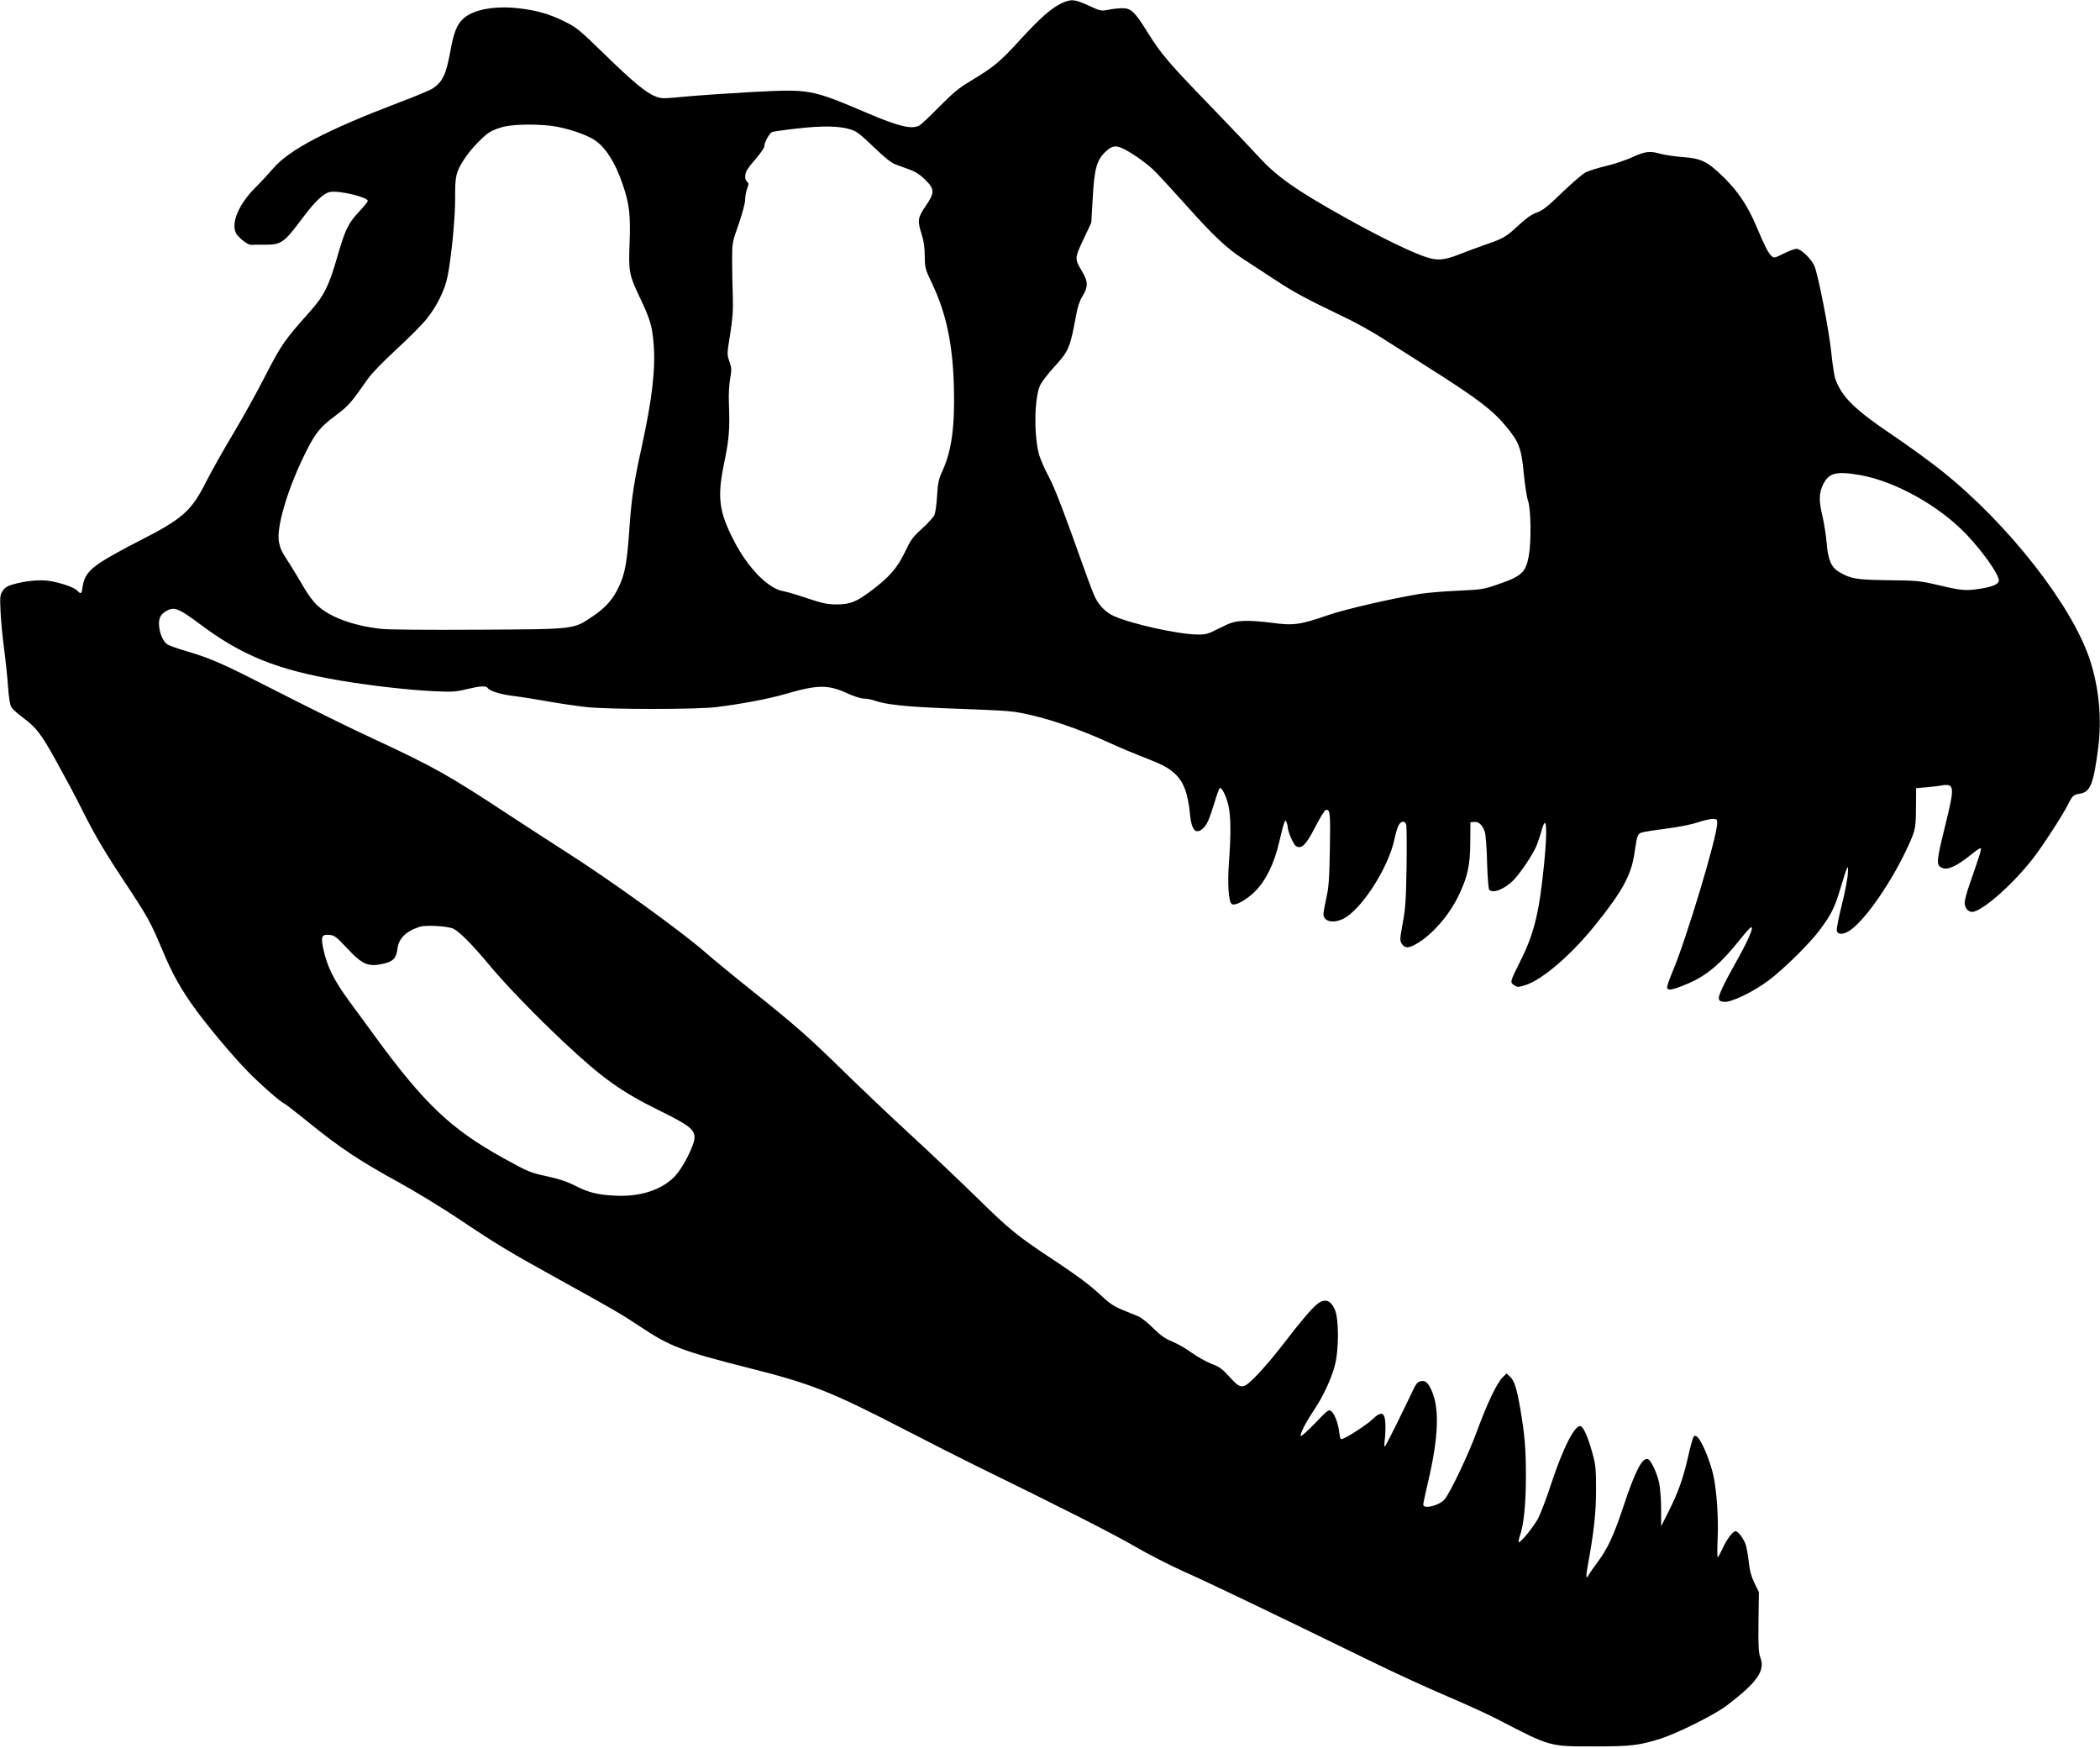
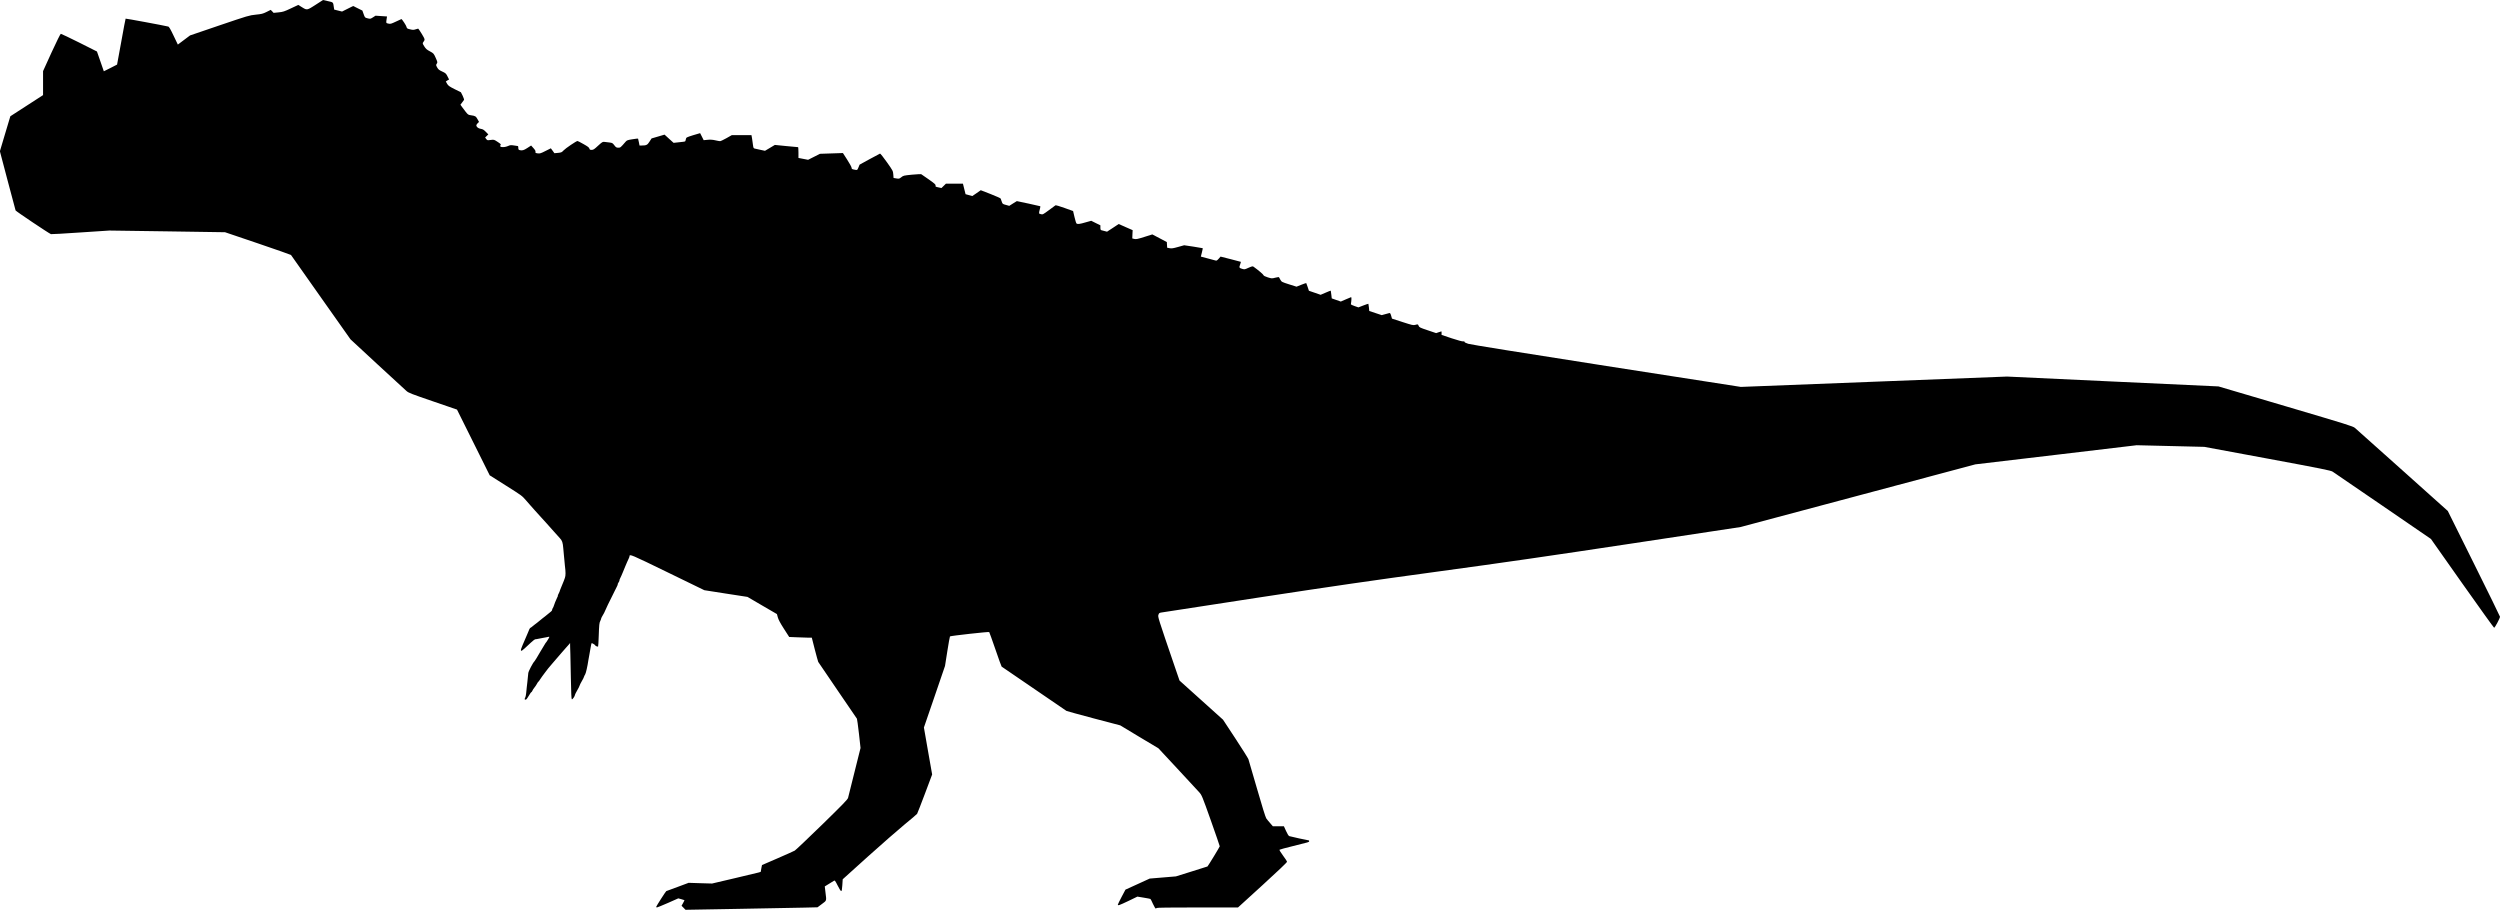
- <svg xmlns="http://www.w3.org/2000/svg" version="1.0" width="1536pt" height="1278pt" viewBox="0 0 1536 1278" preserveAspectRatio="xMidYMid meet">
-   <g transform="translate(0,1278) scale(0.1,-0.1)" fill="#000000" stroke="none">
-     <path d="M7765 12756 c-74 -34 -160 -110 -308 -272 -142 -156 -188 -194 -354 -294 -89 -53 -129 -86 -233 -191 -69 -70 -135 -132 -147 -138 -56 -28 -150 -6 -377 91 -417 177 -419 177 -845 155 -179 -10 -401 -25 -493 -34 -157 -15 -171 -15 -212 1 -70 27 -162 103 -375 310 -186 181 -204 195 -292 239 -113 56 -207 82 -341 97 -174 19 -331 -11 -401 -78 -46 -44 -67 -97 -92 -231 -32 -176 -56 -228 -130 -278 -18 -12 -129 -59 -247 -103 -523 -199 -803 -345 -919 -481 -30 -35 -89 -99 -132 -142 -133 -132 -189 -286 -127 -352 36 -39 77 -66 97 -66 10 1 52 1 94 1 125 -1 145 12 274 185 99 133 160 191 210 201 66 12 275 -38 275 -66 0 -6 -30 -42 -66 -81 -78 -83 -100 -129 -160 -338 -59 -204 -95 -276 -197 -390 -188 -211 -209 -242 -323 -463 -59 -117 -166 -309 -237 -428 -71 -118 -161 -278 -200 -355 -108 -215 -173 -271 -492 -433 -99 -50 -221 -118 -271 -150 -98 -64 -130 -107 -141 -192 -6 -45 -12 -48 -38 -20 -21 23 -118 57 -204 71 -69 11 -182 0 -271 -27 -37 -11 -56 -23 -71 -47 -19 -29 -20 -43 -15 -152 3 -66 15 -188 26 -271 11 -83 24 -208 29 -277 6 -88 14 -134 25 -151 9 -14 49 -50 90 -80 92 -68 130 -119 236 -311 45 -82 91 -166 101 -185 11 -19 65 -125 121 -235 72 -140 150 -271 261 -438 190 -287 206 -316 295 -527 73 -176 141 -296 250 -444 104 -140 265 -330 371 -440 94 -96 241 -226 271 -238 8 -4 94 -70 190 -148 220 -178 367 -275 648 -429 122 -67 325 -191 450 -275 268 -180 350 -229 742 -446 366 -202 437 -243 575 -335 218 -145 303 -177 792 -301 462 -117 597 -170 1158 -460 176 -91 399 -204 495 -251 638 -312 1018 -505 1170 -594 96 -56 261 -140 365 -187 171 -75 639 -300 1385 -664 146 -71 382 -180 525 -241 143 -61 312 -138 375 -171 394 -204 379 -200 710 -200 268 0 328 7 484 56 124 39 400 177 486 243 222 169 282 254 246 350 -13 34 -16 80 -14 261 l3 219 -32 65 c-23 48 -35 89 -42 156 -6 50 -16 106 -22 125 -15 44 -56 99 -74 99 -21 0 -65 -59 -96 -127 -16 -35 -31 -63 -35 -63 -4 0 -4 58 -1 128 8 155 -7 368 -33 480 -11 46 -36 121 -56 167 -39 90 -67 126 -85 108 -6 -6 -25 -71 -41 -145 -37 -162 -72 -261 -143 -403 l-55 -109 0 125 c0 68 -7 154 -14 190 -16 75 -59 167 -82 176 -41 16 -94 -86 -182 -352 -68 -205 -112 -300 -186 -400 -29 -38 -58 -81 -65 -93 -21 -40 -23 -18 -7 70 45 245 60 386 60 553 0 153 -3 180 -27 268 -31 112 -63 186 -85 195 -41 15 -128 -154 -217 -424 -35 -108 -80 -224 -99 -258 -36 -62 -120 -166 -136 -166 -5 0 -2 19 6 43 29 81 44 228 45 432 0 207 -8 308 -42 505 -25 145 -43 201 -74 230 l-25 24 -30 -29 c-40 -39 -114 -193 -185 -388 -63 -172 -196 -453 -239 -504 -39 -46 -156 -74 -156 -38 0 8 16 82 35 164 80 339 86 557 18 687 -24 47 -42 59 -76 50 -20 -5 -33 -22 -59 -79 -18 -39 -72 -151 -120 -247 -85 -169 -87 -173 -81 -120 9 76 9 150 0 183 -11 39 -39 34 -90 -16 -39 -37 -175 -126 -218 -142 -14 -5 -18 4 -24 52 -8 65 -33 131 -59 152 -16 14 -27 6 -118 -90 -55 -57 -102 -99 -104 -92 -7 15 38 101 99 192 63 95 122 219 149 318 32 115 32 348 1 415 -32 70 -73 83 -129 39 -38 -29 -136 -145 -242 -285 -58 -76 -144 -178 -191 -227 -111 -115 -121 -116 -208 -20 -53 59 -73 73 -133 96 -38 15 -103 51 -143 80 -40 30 -104 66 -142 82 -54 22 -85 44 -140 98 -38 39 -88 78 -110 87 -22 9 -75 31 -117 48 -64 26 -94 47 -173 121 -65 60 -164 134 -303 226 -293 193 -339 230 -597 483 -127 124 -340 326 -475 450 -135 124 -351 329 -480 455 -266 260 -353 338 -694 610 -133 106 -279 227 -326 268 -170 150 -703 535 -1025 739 -99 63 -292 189 -430 279 -416 274 -533 340 -950 534 -199 92 -461 221 -855 422 -274 140 -372 182 -533 229 -66 19 -129 42 -142 50 -30 20 -55 72 -61 132 -6 59 10 91 58 116 52 29 90 13 232 -93 316 -238 573 -341 1041 -420 230 -38 500 -69 685 -77 127 -6 156 -4 233 15 99 24 142 26 153 10 14 -23 92 -47 184 -59 52 -6 167 -24 255 -40 88 -16 216 -34 285 -42 168 -18 807 -18 950 0 185 23 382 60 505 96 242 70 313 70 463 0 43 -19 91 -34 112 -34 21 0 57 -7 81 -16 78 -27 226 -43 498 -54 448 -17 483 -19 571 -35 184 -35 420 -115 653 -222 67 -31 173 -75 235 -99 144 -56 184 -77 233 -121 67 -60 99 -147 114 -308 11 -108 43 -141 93 -95 31 29 45 61 82 180 17 58 36 109 40 114 14 14 48 -53 65 -126 18 -79 19 -215 4 -412 -12 -161 -3 -293 21 -309 25 -15 107 30 172 95 77 77 139 205 174 357 14 62 30 124 36 139 10 25 11 26 18 7 5 -11 9 -28 9 -37 2 -35 43 -128 62 -138 40 -22 72 11 138 139 34 66 68 122 76 125 34 13 37 -18 32 -286 -4 -219 -8 -279 -26 -357 -11 -52 -21 -104 -21 -117 0 -51 63 -70 135 -39 133 55 342 376 385 590 7 33 19 75 27 93 19 39 50 43 59 7 3 -13 4 -152 2 -307 -4 -241 -8 -302 -28 -410 -22 -120 -22 -128 -6 -152 21 -33 49 -33 104 -1 116 66 242 210 311 355 66 138 84 221 85 390 l1 145 27 3 c34 4 63 -24 79 -75 6 -21 14 -121 16 -223 3 -103 10 -191 15 -197 25 -31 111 2 176 67 52 52 149 197 173 260 10 25 25 71 34 103 36 133 45 27 20 -233 -36 -364 -73 -517 -175 -720 -76 -153 -77 -155 -45 -176 25 -16 29 -16 81 0 126 40 336 220 517 446 194 241 259 361 282 520 20 133 22 139 51 150 13 5 95 18 181 29 94 12 188 31 232 46 41 14 89 25 108 25 31 0 33 -2 33 -32 0 -98 -231 -864 -327 -1086 -24 -57 -42 -110 -39 -119 8 -20 43 -13 141 28 146 60 249 147 397 333 35 44 68 81 75 83 26 9 -22 -101 -122 -277 -75 -133 -116 -221 -113 -243 2 -17 11 -23 41 -25 52 -4 216 75 326 159 110 82 303 274 373 369 85 116 106 159 148 297 54 180 62 194 55 108 -2 -38 -23 -142 -45 -230 -22 -88 -38 -170 -35 -182 8 -33 52 -30 101 5 119 86 311 369 427 627 48 108 50 120 51 275 l1 135 70 6 c39 3 91 9 117 14 94 15 96 -8 28 -285 -68 -275 -70 -298 -25 -318 41 -19 109 13 220 103 31 26 59 44 63 40 6 -6 -8 -51 -82 -263 -20 -57 -36 -118 -36 -136 0 -35 25 -66 54 -66 69 0 292 194 443 387 70 89 219 319 257 395 33 67 43 76 90 83 75 12 98 69 132 328 29 216 7 449 -61 654 -132 397 -595 989 -1079 1376 -87 70 -254 191 -370 269 -273 184 -367 277 -413 410 -7 22 -20 105 -28 186 -16 162 -97 575 -124 637 -24 53 -98 125 -131 125 -14 0 -56 -16 -94 -35 -67 -33 -70 -34 -89 -17 -24 21 -50 74 -111 218 -62 147 -131 251 -235 354 -120 118 -166 141 -300 151 -58 4 -131 15 -161 23 -82 23 -115 20 -209 -23 -47 -22 -134 -51 -193 -65 -60 -14 -127 -35 -150 -47 -24 -12 -101 -79 -173 -148 -106 -103 -140 -129 -183 -145 -36 -12 -75 -39 -125 -85 -101 -94 -119 -105 -248 -149 -62 -22 -149 -54 -192 -71 -123 -49 -173 -51 -284 -8 -128 50 -324 147 -553 275 -361 201 -504 302 -637 449 -43 47 -201 214 -352 370 -307 317 -360 380 -458 538 -92 148 -120 175 -182 175 -26 0 -73 -5 -103 -11 -55 -11 -58 -10 -145 30 -103 47 -129 50 -198 17z m-3702 -901 c96 -17 211 -55 274 -92 86 -50 161 -165 218 -333 48 -141 58 -225 50 -426 -8 -208 -4 -233 72 -394 78 -164 92 -211 103 -334 16 -188 -7 -398 -85 -758 -59 -269 -75 -375 -91 -598 -17 -252 -33 -340 -79 -435 -43 -91 -98 -152 -191 -214 -142 -95 -117 -93 -839 -97 -388 -2 -663 0 -715 7 -209 25 -376 89 -467 178 -26 26 -68 83 -92 127 -25 43 -68 115 -96 159 -67 104 -72 114 -84 167 -24 107 67 409 205 679 66 129 99 168 213 253 89 66 110 91 234 268 29 40 111 125 207 213 88 81 188 181 221 223 75 93 133 211 153 312 28 141 57 438 55 578 -1 152 6 184 64 274 47 74 142 174 193 204 23 14 71 31 106 39 85 18 266 18 371 0z m2156 -21 c45 -13 70 -32 170 -128 83 -80 131 -118 162 -129 24 -9 71 -26 104 -38 43 -16 75 -37 113 -74 69 -69 70 -94 2 -193 -58 -85 -61 -106 -28 -208 15 -48 22 -96 22 -159 1 -88 3 -93 59 -211 99 -211 146 -436 154 -744 8 -284 -16 -464 -81 -608 -31 -68 -36 -91 -42 -187 -3 -61 -12 -124 -19 -141 -7 -16 -47 -61 -90 -100 -69 -62 -82 -80 -127 -174 -56 -116 -113 -181 -248 -283 -108 -80 -153 -98 -250 -98 -68 0 -100 7 -213 44 -72 25 -151 48 -174 52 -113 18 -261 168 -365 370 -112 218 -124 320 -68 585 33 159 39 236 31 430 -2 53 2 127 9 168 12 67 12 79 -5 128 -18 53 -18 55 6 201 18 119 22 174 19 278 -3 72 -5 189 -5 260 0 129 0 131 48 266 26 75 47 154 47 176 0 22 6 59 14 81 13 35 13 42 0 53 -17 14 -18 52 -2 82 6 12 37 53 70 90 32 38 58 76 58 85 1 33 38 100 60 107 13 4 97 16 189 26 181 20 297 18 380 -7z m2004 -145 c64 -33 156 -98 211 -149 27 -25 134 -141 239 -258 201 -226 302 -321 424 -399 41 -27 145 -94 231 -151 145 -95 216 -133 532 -285 63 -30 171 -91 240 -134 69 -44 218 -139 332 -211 368 -232 486 -322 584 -441 94 -113 112 -161 129 -341 8 -85 22 -177 32 -205 21 -62 24 -296 5 -401 -23 -124 -51 -149 -242 -214 -88 -30 -109 -33 -280 -41 -102 -4 -225 -15 -275 -23 -230 -39 -540 -111 -670 -155 -208 -72 -256 -78 -415 -56 -78 10 -162 16 -208 13 -67 -4 -89 -11 -171 -52 -88 -45 -100 -48 -165 -47 -142 2 -476 76 -609 135 -55 24 -105 73 -136 134 -10 20 -44 107 -74 192 -167 468 -221 609 -271 703 -31 57 -62 132 -70 167 -35 150 -29 403 12 492 11 24 56 83 100 131 111 121 119 141 165 392 10 54 25 98 46 131 41 68 40 105 -5 180 -55 91 -54 97 11 234 l57 121 10 172 c12 229 30 291 103 355 42 38 70 40 128 11z m5382 -2384 c258 -45 581 -226 780 -436 121 -128 235 -290 235 -335 0 -28 -51 -49 -156 -63 -91 -13 -121 -10 -299 32 -121 28 -145 31 -350 33 -237 3 -277 10 -361 59 -61 36 -83 88 -94 220 -5 55 -18 138 -29 185 -29 117 -27 174 5 239 42 83 95 96 269 66z m-10287 -3319 c46 -24 140 -119 262 -266 125 -149 327 -358 541 -560 286 -268 421 -365 710 -507 207 -102 249 -135 249 -193 0 -56 -86 -225 -146 -286 -98 -101 -260 -151 -446 -139 -123 7 -188 24 -285 74 -54 28 -115 48 -198 66 -126 27 -141 33 -325 135 -380 210 -577 397 -936 888 -65 90 -150 205 -187 255 -115 157 -165 257 -193 390 -18 87 -11 104 45 99 37 -4 50 -13 125 -93 117 -126 159 -144 275 -117 66 15 90 41 98 107 9 77 61 129 163 162 44 15 211 5 248 -15z" />
+ <svg xmlns="http://www.w3.org/2000/svg" version="1.0" width="4587pt" height="1669pt" viewBox="0 0 4587 1669" preserveAspectRatio="xMidYMid meet">
+   <g transform="translate(0,1669) scale(0.1,-0.1)" fill="#000000" stroke="none">
+     <path d="M5800 16608 c-167 -108 -166 -108 -255 -53 l-72 45 -136 -64 c-121 -57 -144 -65 -226 -73 l-91 -9 -26 28 -27 27 -76 -38 c-68 -34 -90 -39 -198 -50 -120 -12 -136 -17 -664 -196 l-542 -185 -112 -84 -112 -84 -78 163 c-59 124 -83 165 -99 168 -92 22 -778 149 -781 145 -3 -3 -39 -193 -80 -423 -41 -230 -76 -419 -77 -420 -2 -2 -57 -30 -123 -63 l-120 -60 -63 182 -63 181 -324 163 c-179 89 -331 162 -339 162 -8 0 -76 -138 -170 -342 l-156 -343 0 -220 0 -220 -300 -194 -300 -194 -20 -66 c-11 -36 -54 -181 -96 -321 l-76 -255 141 -535 c78 -294 144 -542 147 -551 4 -14 610 -421 649 -435 6 -3 250 11 542 31 l530 35 1061 -15 1061 -16 602 -204 c332 -113 605 -209 608 -213 3 -5 250 -355 549 -779 l543 -769 491 -455 c270 -250 511 -471 535 -492 38 -35 88 -54 485 -190 l443 -152 300 -603 300 -603 285 -180 c313 -198 302 -190 380 -278 30 -35 64 -73 75 -86 11 -12 49 -55 85 -96 36 -41 92 -103 126 -139 33 -36 74 -80 90 -99 16 -19 38 -44 49 -55 11 -12 52 -57 90 -101 39 -43 87 -97 108 -120 42 -45 53 -77 62 -185 3 -41 8 -91 10 -110 3 -19 7 -66 10 -104 3 -38 8 -86 10 -107 15 -115 15 -180 0 -221 -9 -24 -17 -47 -19 -53 -3 -10 -16 -42 -41 -100 -16 -38 -40 -98 -40 -105 -1 -3 -9 -20 -18 -38 -10 -17 -15 -32 -12 -32 4 0 0 -12 -9 -27 -18 -35 -67 -155 -68 -168 0 -5 -7 -19 -14 -30 -8 -11 -14 -27 -14 -36 0 -9 -10 -23 -22 -31 -13 -9 -37 -28 -54 -44 -18 -16 -42 -36 -54 -44 -12 -8 -32 -23 -43 -33 -104 -85 -118 -97 -152 -121 -14 -11 -36 -28 -47 -38 -12 -10 -24 -18 -28 -18 -6 0 -33 -53 -36 -70 0 -3 -9 -23 -19 -45 -10 -22 -24 -55 -31 -72 -25 -59 -41 -97 -55 -128 -51 -117 -41 -135 35 -64 28 26 80 75 116 108 36 34 73 62 83 62 9 1 20 2 25 3 35 8 91 19 109 21 12 2 34 6 50 9 58 13 73 15 73 9 0 -9 -61 -107 -71 -113 -4 -3 -48 -77 -99 -164 -50 -88 -97 -164 -104 -170 -25 -21 -109 -180 -113 -215 -4 -38 -9 -86 -17 -166 -3 -27 -8 -70 -11 -95 -2 -25 -7 -74 -11 -109 -3 -35 -12 -74 -20 -87 -16 -23 -7 -38 18 -29 8 3 31 35 51 70 21 36 41 65 46 65 5 0 14 13 20 28 6 15 23 41 37 57 14 17 34 46 45 67 10 20 22 38 27 40 4 1 19 21 32 43 13 21 30 46 38 55 7 8 31 40 52 70 37 51 73 96 125 155 11 13 40 47 65 76 25 28 54 62 65 75 12 12 36 41 55 64 19 23 51 59 70 80 19 22 45 51 58 65 l22 27 1 -74 c1 -40 2 -95 4 -123 2 -27 6 -225 9 -440 5 -283 10 -391 18 -396 12 -7 58 60 58 84 0 5 18 42 41 81 23 39 43 79 44 88 2 10 20 46 40 80 21 34 38 70 40 80 2 9 11 28 21 43 14 22 43 147 60 265 2 19 7 46 11 60 3 14 7 34 8 45 5 29 16 94 21 119 2 11 7 36 10 54 3 17 8 32 11 32 11 0 63 -32 63 -39 0 -12 48 -32 54 -22 3 4 8 86 11 182 8 224 11 252 30 288 8 17 15 35 15 42 0 6 14 35 31 62 17 28 32 56 33 62 2 11 108 234 149 310 11 22 26 51 32 65 7 14 24 49 39 78 15 28 24 52 21 52 -4 0 3 16 15 35 12 19 19 35 15 35 -3 0 3 17 13 38 11 20 34 73 52 117 18 44 39 95 46 112 8 18 21 50 30 70 9 21 22 51 30 66 8 16 14 34 14 40 1 45 17 38 695 -292 l678 -330 396 -62 396 -61 270 -158 270 -157 16 -59 c11 -41 45 -106 112 -210 l97 -151 143 -6 c78 -4 171 -7 207 -7 l65 0 54 -213 c30 -116 59 -221 64 -232 6 -11 166 -247 357 -525 190 -278 349 -510 353 -517 4 -6 20 -129 37 -274 l29 -263 -110 -440 c-60 -243 -114 -457 -119 -476 -8 -29 -99 -123 -475 -490 -257 -250 -483 -465 -503 -477 -20 -11 -164 -76 -319 -143 l-282 -122 -10 -49 c-6 -28 -11 -56 -11 -64 0 -17 40 -6 -465 -125 l-430 -101 -215 6 -215 7 -204 -76 c-112 -42 -205 -76 -206 -76 -7 0 -185 -278 -185 -288 0 -7 6 -12 13 -12 8 0 99 38 203 83 l189 84 55 -15 c30 -9 56 -16 58 -18 2 -1 -9 -25 -25 -53 l-28 -50 37 -37 36 -37 964 17 c530 9 1074 19 1211 23 l247 6 80 60 c90 67 86 52 66 212 -8 61 -14 110 -13 111 3 1 142 87 164 101 21 14 23 12 73 -86 27 -56 56 -101 64 -101 10 0 16 26 21 108 l7 109 461 416 c254 228 559 495 677 592 118 96 220 183 227 193 6 9 71 176 144 370 l132 352 -76 431 -75 431 194 565 193 564 42 267 c23 147 45 270 49 275 9 11 712 89 720 80 4 -5 55 -147 114 -318 58 -170 109 -312 114 -316 7 -7 1168 -800 1190 -813 7 -4 232 -66 499 -137 l487 -128 350 -211 351 -210 350 -376 c193 -207 372 -401 398 -430 47 -53 53 -66 213 -516 90 -255 164 -469 164 -476 0 -9 -202 -342 -225 -370 -1 -1 -132 -43 -291 -92 l-288 -90 -241 -20 -240 -20 -223 -102 -222 -101 -70 -132 c-39 -73 -70 -138 -70 -144 0 -21 28 -11 194 68 l165 80 115 -19 c63 -10 119 -21 124 -24 5 -3 26 -43 46 -90 22 -48 45 -86 52 -86 8 0 14 5 14 10 0 7 256 10 748 10 l747 0 450 410 c274 250 450 417 449 428 0 9 -33 61 -74 115 -41 56 -69 101 -64 106 5 5 113 34 239 65 316 78 305 75 305 91 0 8 -2 15 -4 15 -14 0 -345 72 -361 79 -13 5 -35 42 -59 95 l-39 86 -101 0 -102 0 -50 58 c-28 31 -60 71 -71 87 -13 18 -82 239 -168 540 -81 281 -153 526 -159 545 -7 19 -114 190 -239 380 l-227 345 -399 359 -399 359 -81 236 c-319 933 -319 934 -306 971 10 31 17 36 56 42 24 5 823 127 1774 273 1367 209 2061 310 3310 480 1214 165 2039 285 3561 515 l1980 300 2154 575 2154 575 1480 175 1480 176 621 -15 620 -15 1159 -215 c990 -184 1165 -219 1195 -240 20 -13 434 -296 920 -629 l884 -606 573 -813 c316 -447 579 -814 586 -816 13 -3 108 175 108 202 0 7 -215 447 -479 977 l-479 964 -832 745 c-457 410 -849 760 -871 778 -35 31 -142 64 -1271 398 l-1233 364 -1940 90 -1940 91 -2442 -95 -2442 -95 -2467 384 c-1568 245 -2492 393 -2535 407 -43 13 -69 27 -69 36 0 10 -7 12 -22 8 -15 -3 -93 17 -210 56 l-188 63 0 32 c0 18 -1 33 -3 33 -2 0 -24 -7 -50 -16 l-47 -16 -154 52 c-141 47 -155 54 -166 80 -14 34 -12 33 -64 19 -36 -10 -55 -5 -232 52 l-194 63 -15 53 c-13 43 -20 53 -33 49 -9 -2 -45 -12 -78 -21 l-62 -17 -115 38 -114 38 -6 64 c-4 36 -8 66 -10 68 -2 2 -44 -12 -93 -31 l-90 -35 -69 24 c-39 13 -69 28 -69 32 13 89 14 136 2 131 -7 -3 -52 -22 -100 -42 l-87 -38 -83 29 -83 29 -8 69 c-4 38 -9 71 -10 73 -2 2 -45 -15 -95 -37 l-91 -39 -107 37 -108 37 -23 69 c-12 38 -24 71 -26 72 -2 2 -43 -12 -91 -31 l-87 -35 -137 43 c-132 42 -138 45 -159 83 -13 21 -24 43 -26 47 -1 5 -32 1 -67 -8 -64 -17 -66 -16 -139 6 -49 16 -76 29 -79 41 -3 14 -95 92 -183 155 -14 11 -29 7 -91 -20 -72 -33 -74 -33 -120 -19 -53 17 -55 21 -33 82 8 24 14 44 12 46 -1 1 -85 24 -187 49 l-185 47 -35 -40 c-30 -33 -39 -38 -60 -31 -14 4 -80 22 -146 39 l-121 32 19 75 c10 41 18 77 16 79 -2 2 -80 15 -172 29 l-169 25 -111 -31 c-92 -26 -118 -30 -156 -23 l-45 9 -3 52 -3 52 -133 70 -133 70 -146 -46 c-126 -40 -152 -45 -185 -37 l-37 9 3 76 4 76 -128 56 -128 57 -107 -71 -107 -70 -43 11 c-24 6 -52 13 -61 16 -14 4 -18 16 -18 47 l0 43 -84 41 -84 42 -104 -29 c-105 -31 -144 -36 -165 -22 -7 4 -24 58 -38 119 l-26 111 -156 56 c-85 31 -160 53 -167 49 -6 -4 -61 -44 -122 -90 -109 -80 -112 -82 -148 -72 -39 11 -39 5 -14 103 5 21 8 40 5 42 -2 2 -100 24 -217 49 l-213 45 -70 -43 -69 -44 -61 17 c-60 16 -63 18 -77 61 -9 24 -18 50 -20 56 -3 7 -86 44 -185 83 l-180 70 -77 -54 -78 -53 -62 17 -62 17 -24 96 -24 97 -156 0 -156 0 -41 -40 -41 -40 -56 12 c-51 11 -57 14 -52 33 4 18 -14 35 -122 111 -70 49 -133 92 -140 97 -7 4 -84 0 -171 -8 -151 -15 -160 -17 -196 -47 -37 -29 -42 -30 -90 -22 l-52 9 -5 65 c-5 64 -7 68 -118 225 -62 88 -119 159 -125 157 -6 -2 -93 -48 -193 -103 l-182 -100 -21 -51 c-21 -50 -21 -50 -58 -44 -62 11 -68 15 -68 38 0 13 -36 79 -80 147 l-79 123 -211 -7 -210 -7 -109 -55 -109 -55 -89 17 -88 17 0 99 c0 55 -3 99 -7 99 -5 0 -102 9 -217 20 l-209 21 -90 -54 -91 -54 -85 18 c-47 10 -95 21 -107 24 -17 4 -22 15 -28 62 -4 32 -11 86 -17 121 l-11 62 -181 0 -181 0 -97 -55 c-53 -30 -106 -55 -117 -55 -12 0 -51 7 -89 16 -48 11 -89 14 -140 9 l-72 -7 -32 64 c-17 35 -32 64 -33 65 -1 1 -59 -16 -129 -38 -126 -40 -126 -40 -133 -74 -3 -20 -10 -37 -14 -40 -5 -3 -54 -10 -110 -15 l-101 -11 -83 75 -83 76 -118 -35 c-65 -19 -119 -35 -120 -35 -1 0 -18 -26 -38 -59 -39 -62 -57 -71 -148 -71 l-35 0 -12 61 c-6 34 -13 63 -15 66 -2 2 -49 -3 -103 -12 -85 -13 -102 -19 -123 -43 -97 -112 -97 -112 -137 -112 -34 1 -43 6 -72 44 -30 40 -38 45 -85 51 -29 3 -70 8 -92 11 -38 5 -43 2 -122 -70 -70 -65 -86 -76 -117 -76 -29 0 -37 4 -42 24 -4 19 -32 40 -107 82 -55 32 -106 57 -111 57 -22 0 -222 -136 -256 -173 -32 -35 -41 -39 -101 -45 l-67 -6 -32 45 -33 45 -98 -49 c-88 -45 -103 -49 -143 -44 -40 6 -45 9 -41 28 4 15 -7 35 -37 68 l-43 48 -69 -45 c-67 -44 -96 -51 -143 -39 -18 5 -23 14 -23 40 0 19 -3 34 -7 34 -5 0 -37 5 -72 11 -57 9 -70 8 -112 -11 -70 -30 -160 -24 -139 10 15 23 14 25 -53 69 -63 41 -64 41 -125 33 -59 -8 -61 -8 -81 18 l-20 27 30 29 29 28 -47 48 c-37 38 -56 49 -92 54 -46 7 -80 34 -81 65 0 8 11 26 25 39 l24 23 -27 49 c-30 55 -42 62 -120 73 -50 7 -56 11 -98 64 -24 31 -56 73 -70 93 l-26 37 29 38 c16 21 33 43 37 50 3 6 -8 41 -25 76 l-32 64 -113 56 c-94 47 -118 63 -139 97 -14 22 -25 42 -25 45 0 2 14 11 30 20 l30 16 -29 57 c-27 54 -35 61 -98 90 -57 26 -72 39 -92 75 -23 41 -23 45 -7 69 16 24 15 28 -20 107 -36 80 -38 82 -106 119 -57 30 -76 47 -104 92 -31 49 -33 56 -19 75 36 49 36 48 -25 151 -33 54 -63 99 -67 99 -5 -1 -27 -7 -50 -14 -35 -12 -50 -11 -99 1 -53 12 -59 17 -65 44 -4 24 -83 144 -94 144 -1 0 -46 -21 -100 -46 -89 -42 -101 -46 -139 -37 -44 9 -44 8 -32 85 l7 46 -106 7 -105 7 -48 -31 c-46 -29 -49 -30 -97 -17 -50 12 -50 13 -73 77 l-23 65 -85 42 -84 42 -102 -51 -102 -51 -72 18 -72 18 -7 45 c-13 93 -8 88 -107 110 -49 12 -90 21 -91 21 -1 0 -58 -37 -127 -82z" />
  </g>
</svg>
